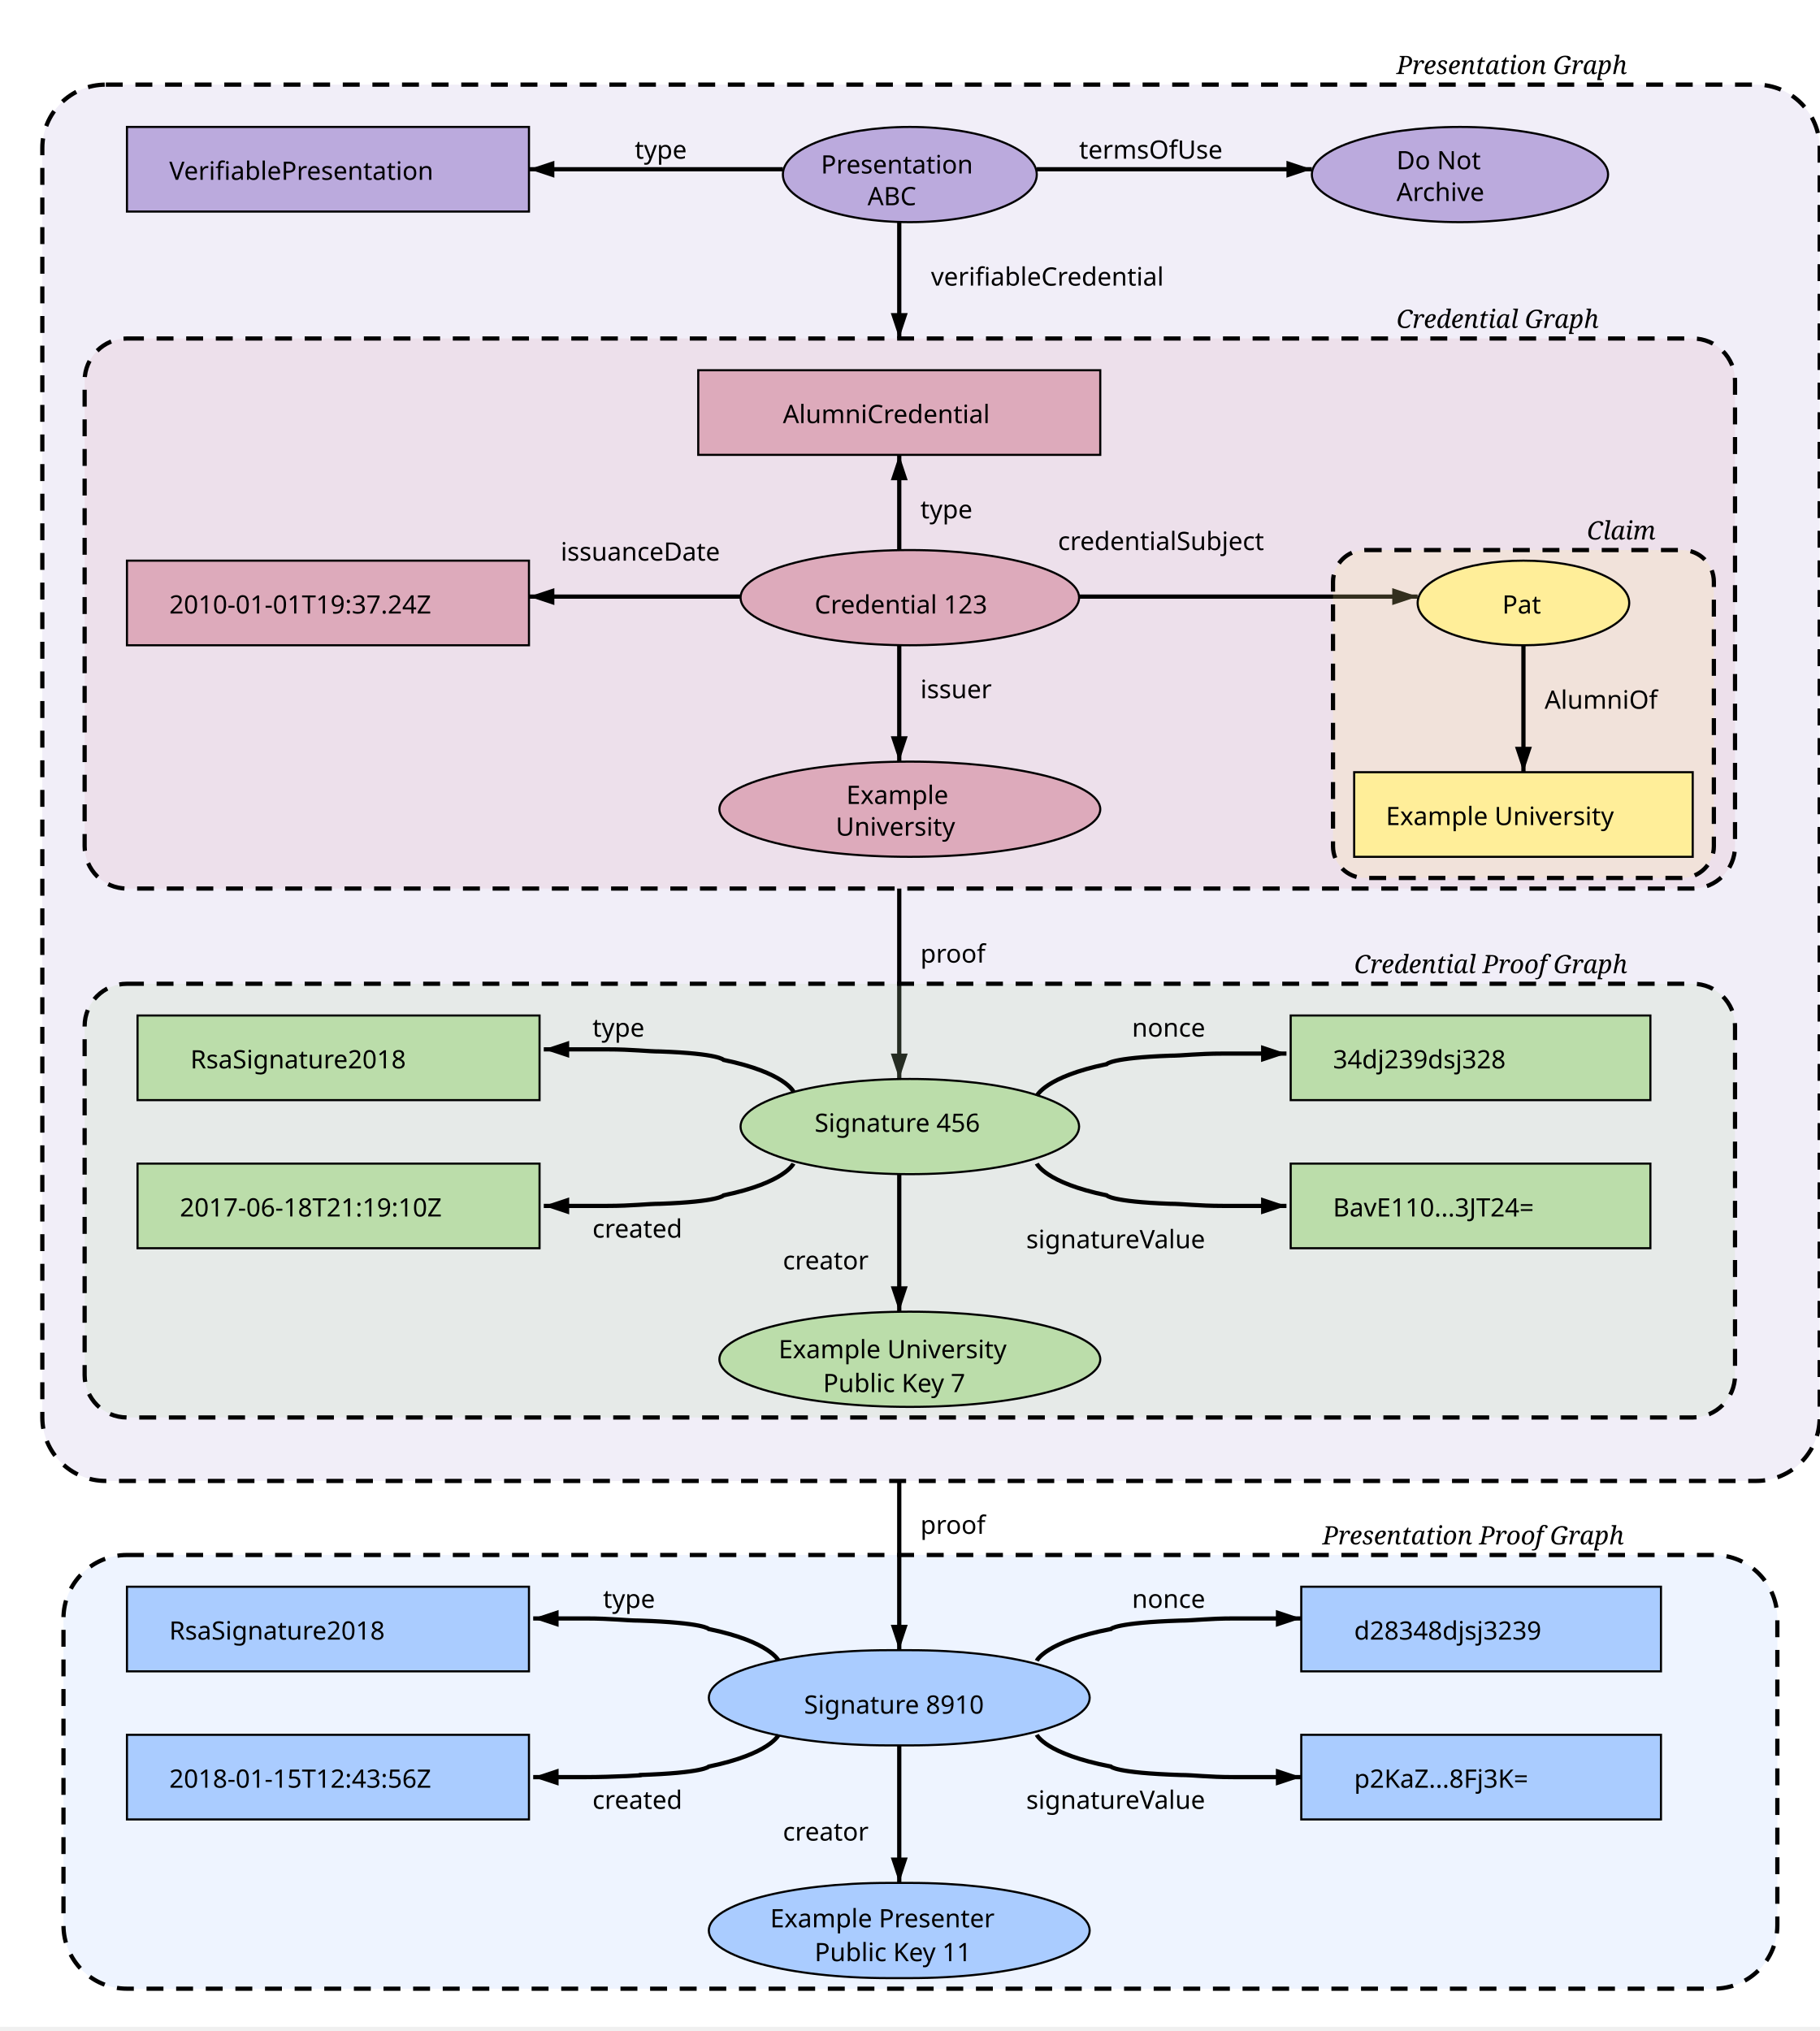
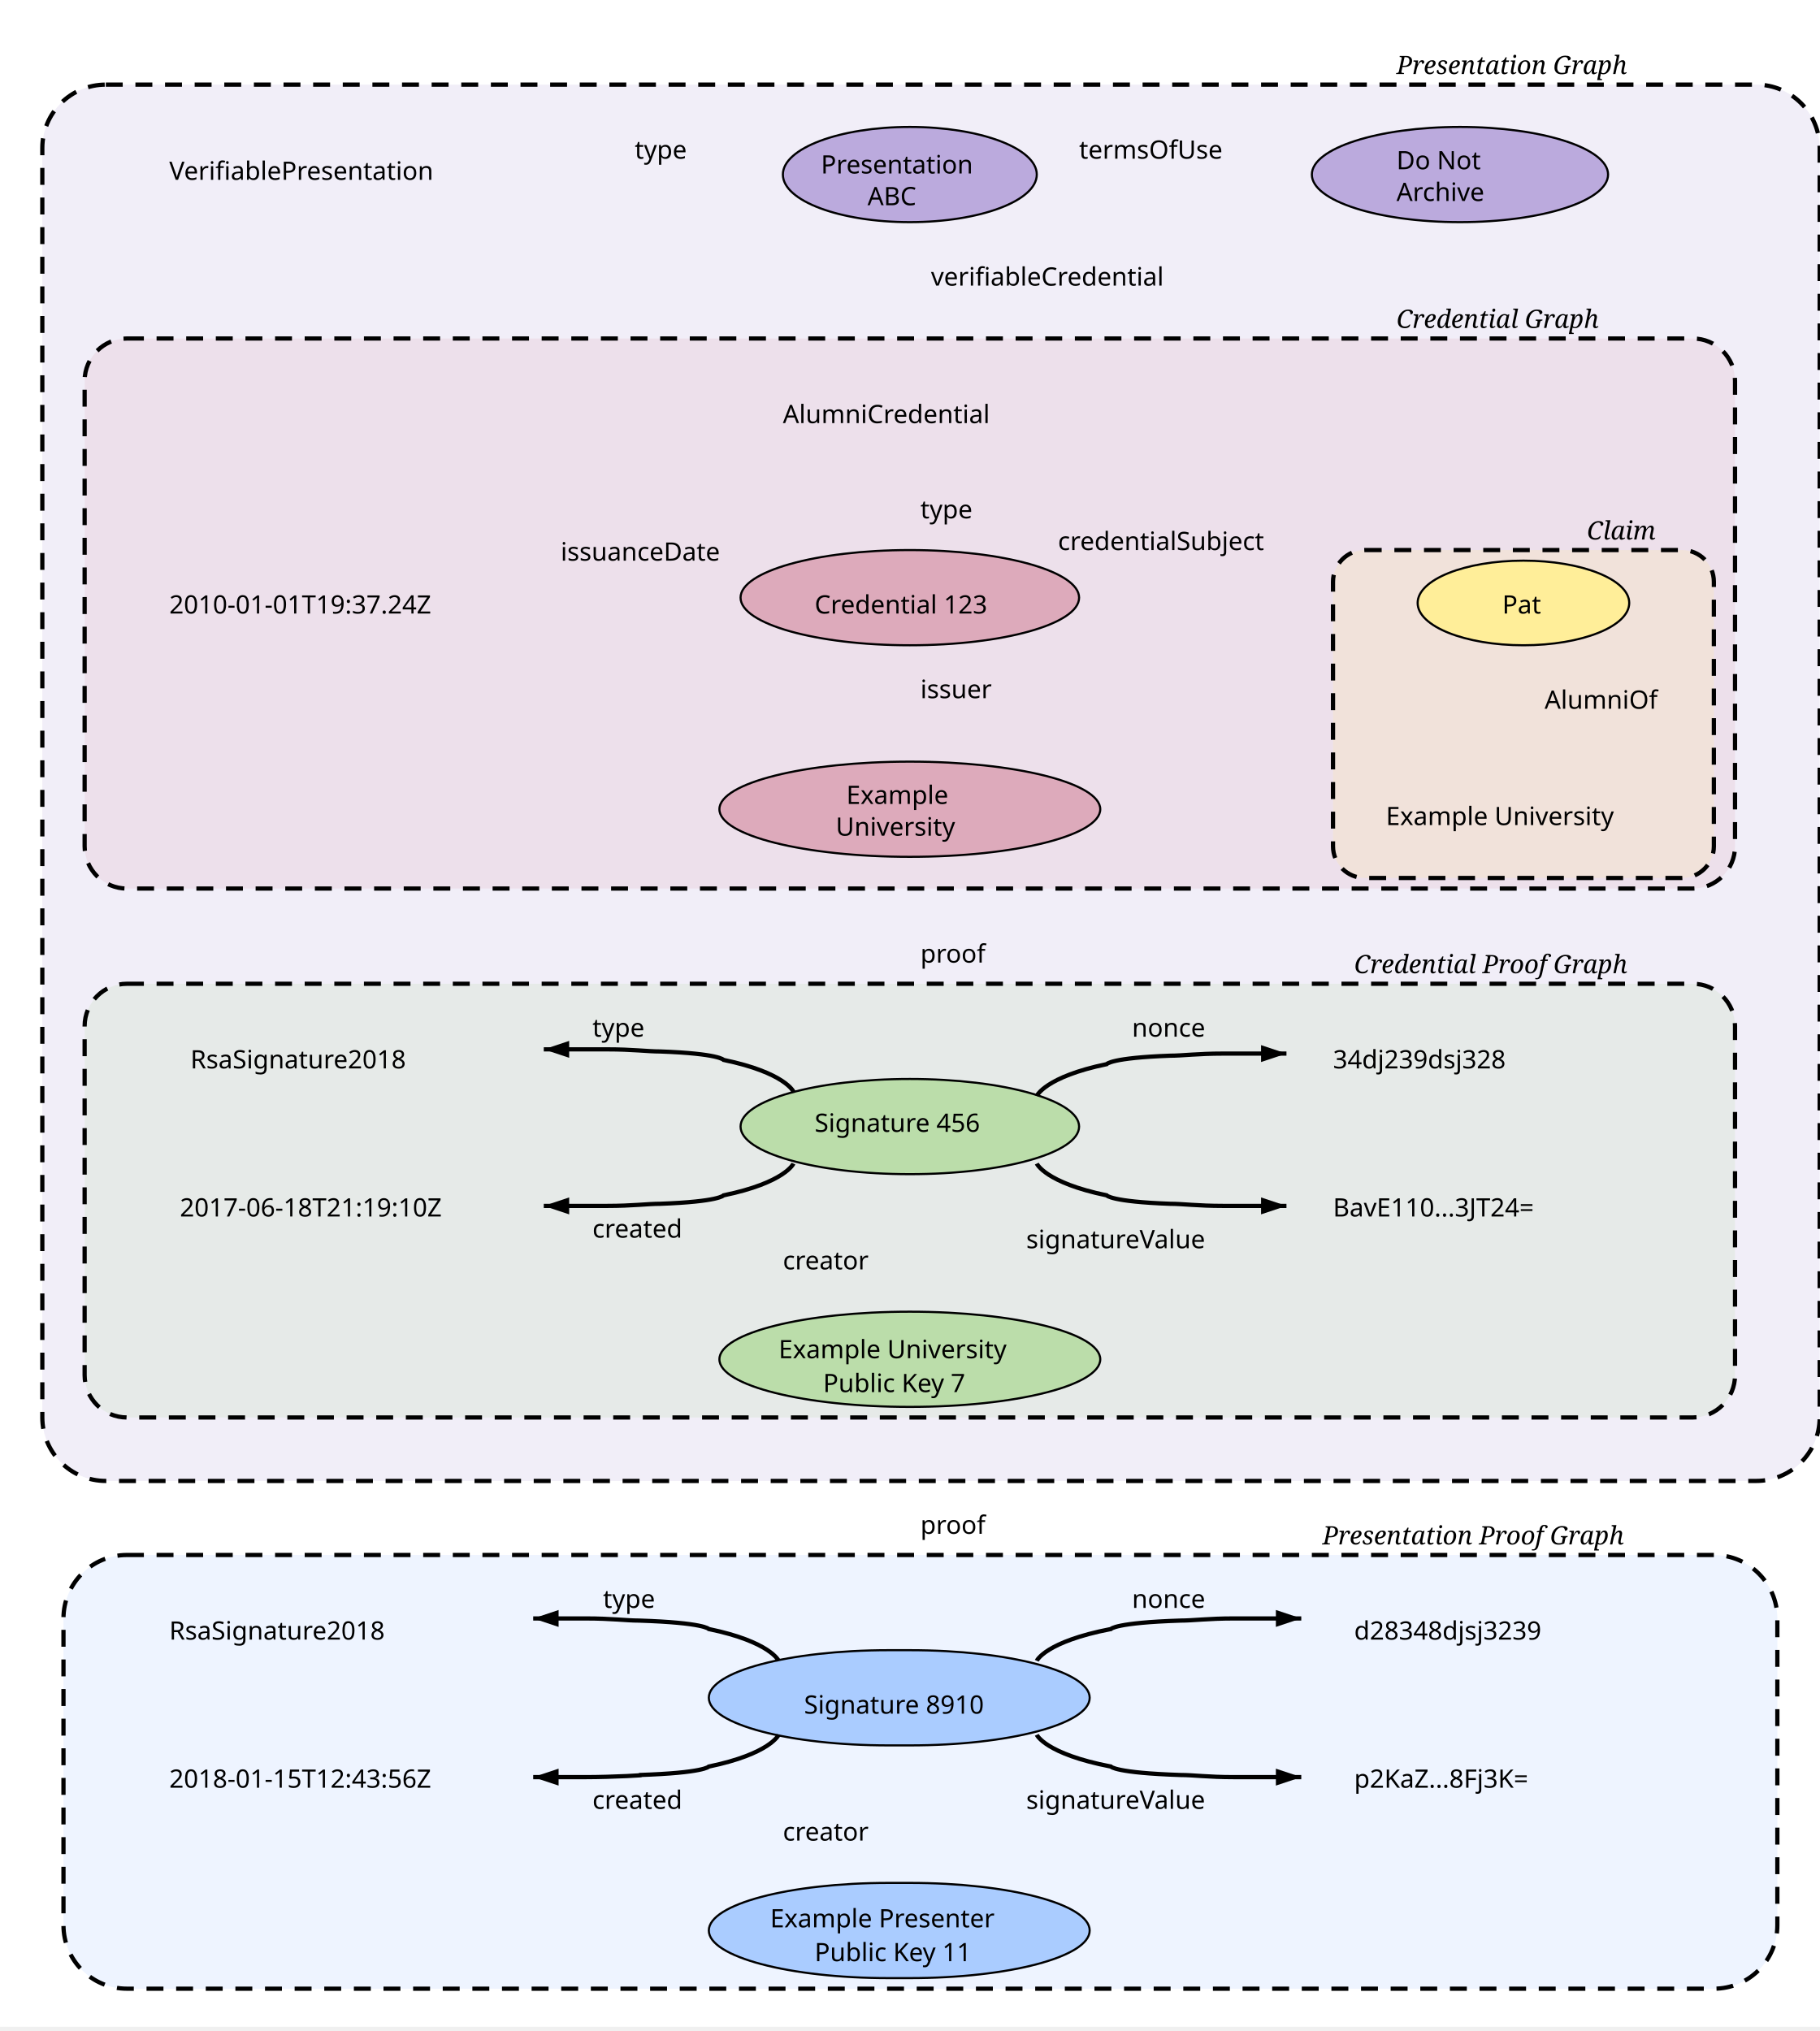
- <svg xmlns="http://www.w3.org/2000/svg" version="1.1" viewBox="0 0 860 960" fill="none">
+ <svg xmlns="http://www.w3.org/2000/svg" viewBox="0 0 860 960" fill="none">
  <defs>
+     <marker id="arrow" viewBox="0 0 6 4" refX="6" refY="2" fill="#000" markerWidth="6" markerHeight="4" orient="auto">
+       <path d="M0 0v4l6-2z" />
+     </marker>
    <style>
-       rect { stroke-width: 1 ; stroke: #000}
- 		  .graph { stroke-width: 2; stroke-dasharray: 8,6; fill-opacity: 0.2}
- 			.graph-label {font-family: serif ; font-style: italic }
- 			line, .arcs { stroke: #000 ; stroke-width: 2; marker-end: url(#arrow) }
-   		text { fill: #000; font-size: 12 ; font-family: sans-serif }
- 			.presentation &gt; rect { fill: #bad}
- 			.credential &gt; rect { fill: #dab}
- 			.credential-proof &gt; rect { fill: #bda}
- 			.presentation-proof &gt; rect { fill: #acf}
- 			.claim &gt; rect { fill: #fe9}
- 		  .background { stroke: none; fill: #fff}
- 
-   	</style>
-     <marker id="arrow" viewBox="0 0 6 4" refX="6" refY="2" fill="#000" markerWidth="6" markerHeight="4" orient="auto">
-       <path d="M0 0v4l6 -2z" />
-     </marker>
+    rect{stroke-width:1;stroke:#000}.graph{stroke-width:2;stroke-dasharray:8,6;fill-opacity:.2}.graph-label{font-family:serif;font-style:italic}.arcs,line{stroke:#000;stroke-width:2;marker-end:url(#arrow)}text{fill:#000;font-size:12;font-family:sans-serif}.presentation&gt;rect{fill:#bad}.credential&gt;rect{fill:#dab}.credential-proof&gt;rect{fill:#bda}.presentation-proof&gt;rect{fill:#acf}.claim&gt;rect{fill:#fe9}
+   </style>
  </defs>
-   <rect class="background" width="864" height="958" />
+   <path style="stroke:none;fill:#fff" d="M0 0h864v958H0z" />
  <g class="presentation">
    <text class="graph-label" x="660" y="35">Presentation Graph</text>
    <rect x="20" y="40" rx="30" width="840" height="660" class="graph" />
    <rect x="370" y="60" rx="60" width="120" ry="25" height="45" />
    <text x="388" y="82">Presentation
      <tspan x="410" dy="15">ABC</tspan>
    </text>
-     <line x1="370" y1="80" x2="250" y2="80" />
+     <path d="M370 80H250" />
    <text x="300" y="75">type</text>
-     <rect x="60" y="60" width="190" height="40" />
+     <path d="M60 60h190v40H60z" />
    <text x="80" y="85">VerifiablePresentation</text>
-     <line x1="490" y1="80" x2="620" y2="80" />
+     <path d="M490 80h130" />
    <text x="510" y="75">termsOfUse</text>
    <rect x="620" y="60" rx="70" ry="25" width="140" height="45" />
    <text x="660" y="80">Do Not
		    <tspan x="660" dy="15">Archive</tspan>
    </text>
  </g>
-   <line x1="425" y1="105" x2="425" y2="160" />
+   <path d="M425 105v55" />
  <text x="440" y="135">verifiableCredential</text>
-   <g>
-     <g class="credential">
-       <text class="graph-label" x="660" y="155">Credential Graph</text>
-       <rect x="40" y="160" rx="20" width="780" height="260" class="graph" />
-       <rect x="350" y="260" rx="80" width="160" ry="25" height="45" />
-       <text x="385" y="290">Credential 123</text>
-       <line x1="350" y1="282" x2="250" y2="282" />
-       <text x="265" y="265">issuanceDate</text>
-       <rect x="60" y="265" width="190" height="40" />
-       <text x="80" y="290">2010-01-01T19:37.24Z</text>
-       <line x1="425" y1="260" x2="425" y2="215" />
-       <text x="435" y="245">type</text>
-       <rect x="330" y="175" width="190" height="40" />
-       <text x="370" y="200">AlumniCredential</text>
-       <line x1="510" y1="282" x2="670" y2="282" />
-       <text x="500" y="260">credentialSubject</text>
-       <g class="claim">
-         <rect x="630" y="260" width="180" height="155" class="graph" rx="15" />
-         <text x="750" y="255" class="graph-label">Claim</text>
-         <rect x="670" y="265" width="100" height="40" rx="50" ry="20" />
-         <text x="710" y="290">Pat</text>
-         <line x1="720" y1="305" x2="720" y2="365" />
-         <text x="730" y="335">AlumniOf</text>
-         <rect x="640" y="365" width="160" height="40" />
-         <text x="655" y="390" fill="#000">Example University</text>
-       </g>
-       <line x1="425" y1="305" x2="425" y2="360" />
-       <text x="435" y="330">issuer</text>
-       <rect x="340" y="360" rx="90" width="180" ry="25" height="45" />
-       <text x="400" y="380">Example
+   <g class="credential">
+     <text class="graph-label" x="660" y="155">Credential Graph</text>
+     <rect x="40" y="160" rx="20" width="780" height="260" class="graph" />
+     <rect x="350" y="260" rx="80" width="160" ry="25" height="45" />
+     <text x="385" y="290">Credential 123</text>
+     <path d="M350 282H250" />
+     <text x="265" y="265">issuanceDate</text>
+     <path d="M60 265h190v40H60z" />
+     <text x="80" y="290">2010-01-01T19:37.24Z</text>
+     <path d="M425 260v-45" />
+     <text x="435" y="245">type</text>
+     <path d="M330 175h190v40H330z" />
+     <text x="370" y="200">AlumniCredential</text>
+     <path d="M510 282h160" />
+     <text x="500" y="260">credentialSubject</text>
+     <g class="claim">
+       <rect x="630" y="260" width="180" height="155" class="graph" rx="15" />
+       <text x="750" y="255" class="graph-label">Claim</text>
+       <rect x="670" y="265" width="100" height="40" rx="50" ry="20" />
+       <text x="710" y="290">Pat</text>
+       <path d="M720 305v60" />
+       <text x="730" y="335">AlumniOf</text>
+       <path d="M640 365h160v40H640z" />
+       <text x="655" y="390" fill="#000">Example University</text>
+     </g>
+     <path d="M425 305v55" />
+     <text x="435" y="330">issuer</text>
+     <rect x="340" y="360" rx="90" width="180" ry="25" height="45" />
+     <text x="400" y="380">Example
						<tspan x="395" dy="15">University</tspan>
-       </text>
-     </g>
-     <line x1="425" y1="420" x2="425" y2="510" />
-     <text x="435" y="455">proof</text>
-     <g class="credential-proof">
-       <text class="graph-label" x="640" y="460">Credential Proof Graph</text>
-       <rect x="40" y="465" rx="20" width="780" height="205" class="graph" />
-       <rect x="350" y="510" width="160" height="45" rx="80" ry="25" />
-       <text x="385" y="535">Signature 456</text>
-       <path class="arcs" d="m375 516c0 0 -4 -9 -33 -15c0 0 -2 -3 -30 -4c-6 0 -13 -1 -25 -1h-30" />
-       <text x="280" y="490">type</text>
-       <rect x="65" y="480" height="40" width="190" />
-       <text x="90" y="505">RsaSignature2018</text>
-       <path class="arcs" d="m375 550c0 0 -4 9 -33 15c0 0 -2 3 -30 4c-6 0 -13 1 -25 1h-30" />
-       <text x="280" y="585">created</text>
-       <rect x="65" y="550" width="190" height="40" />
-       <text x="85" y="575">2017-06-18T21:19:10Z</text>
-       <path class="arcs" d="m490 518c0 0 4 -9 33 -15c0 0 2 -3 30 -4c6 0 13 -1 25 -1h30" />
-       <text x="535" y="490">nonce</text>
-       <rect x="610" y="480" width="170" height="40" />
-       <text x="630" y="505">34dj239dsj328</text>
-       <path class="arcs" d="m490 550c0 0 4 9 33 15c0 0 2 3 30 4c6 0 13 1 25 1h30" />
-       <text x="485" y="590">signatureValue</text>
-       <rect x="610" y="550" width="170" height="40" />
-       <text x="630" y="575">BavE110...3JT24=</text>
-       <line x1="425" y1="555" x2="425" y2="620" />
-       <text x="370" y="600">creator</text>
-       <rect x="340" y="620" rx="90" width="180" ry="25" height="45" />
-       <text x="368" y="642">Example University
+     </text>
+   </g>
+   <path d="M425 420v90" />
+   <text x="435" y="455">proof</text>
+   <g class="credential-proof">
+     <text class="graph-label" x="640" y="460">Credential Proof Graph</text>
+     <rect x="40" y="465" rx="20" width="780" height="205" class="graph" />
+     <rect x="350" y="510" width="160" height="45" rx="80" ry="25" />
+     <text x="385" y="535">Signature 456</text>
+     <path class="arcs" d="M375 516s-4-9-33-15c0 0-2-3-30-4-6 0-13-1-25-1h-30" />
+     <text x="280" y="490">type</text>
+     <path d="M65 480h190v40H65z" />
+     <text x="90" y="505">RsaSignature2018</text>
+     <path class="arcs" d="M375 550s-4 9-33 15c0 0-2 3-30 4-6 0-13 1-25 1h-30" />
+     <text x="280" y="585">created</text>
+     <path d="M65 550h190v40H65z" />
+     <text x="85" y="575">2017-06-18T21:19:10Z</text>
+     <path class="arcs" d="M490 518s4-9 33-15c0 0 2-3 30-4 6 0 13-1 25-1h30" />
+     <text x="535" y="490">nonce</text>
+     <path d="M610 480h170v40H610z" />
+     <text x="630" y="505">34dj239dsj328</text>
+     <path class="arcs" d="M490 550s4 9 33 15c0 0 2 3 30 4 6 0 13 1 25 1h30" />
+     <text x="485" y="590">signatureValue</text>
+     <path d="M610 550h170v40H610z" />
+     <text x="630" y="575">BavE110...3JT24=</text>
+     <path d="M425 555v65" />
+     <text x="370" y="600">creator</text>
+     <rect x="340" y="620" rx="90" width="180" ry="25" height="45" />
+     <text x="368" y="642">Example University
			    <tspan x="389" dy="16">Public Key 7</tspan>
-       </text>
-     </g>
+     </text>
  </g>
  <g class="presentation-proof">
    <text class="graph-label" x="625" y="730">Presentation Proof Graph</text>
    <rect class="graph" x="30" y="735" rx="30" width="810" height="205" />
-     <line x1="425" y1="700" x2="425" y2="780" />
+     <path d="M425 700v80" />
    <text x="435" y="725">proof</text>
    <rect x="335" y="780" rx="85" ry="25" width="180" height="45" />
    <text x="380" y="810">Signature 8910</text>
-     <path class="arcs" d="m368 785c0 0 -4 -9 -33 -15c0 0 -2 -3 -33 -4c-6 0 -13 -1 -25 -1h-25" />
+     <path class="arcs" d="M368 785s-4-9-33-15c0 0-2-3-33-4-6 0-13-1-25-1h-25" />
    <text x="285" y="760">type</text>
-     <rect x="60" y="750" width="190" height="40" />
+     <path d="M60 750h190v40H60z" />
    <text x="80" y="775">RsaSignature2018</text>
-     <path class="arcs" d="m368 820c0 0 -4 9 -33 15c0 0 -2 3 -33 4c6 0 -13 1 -25 1h-25" />
+     <path class="arcs" d="M368 820s-4 9-33 15c0 0-2 3-33 4 6 0-13 1-25 1h-25" />
    <text x="280" y="855">created</text>
-     <rect x="60" y="820" width="190" height="40" />
+     <path d="M60 820h190v40H60z" />
    <text x="80" y="845">2018-01-15T12:43:56Z</text>
-     <path class="arcs" d="m490 785c0 0 4 -9 35 -15c0 0 2 -3 33 -4c6 0 13 -1 25 -1h32" />
+     <path class="arcs" d="M490 785s4-9 35-15c0 0 2-3 33-4 6 0 13-1 25-1h32" />
    <text x="535" y="760">nonce</text>
-     <rect x="615" y="750" width="170" height="40" />
+     <path d="M615 750h170v40H615z" />
    <text x="640" y="775">d28348djsj3239</text>
-     <path class="arcs" d="m490 820c0 0 4 9 35 15c0 0 2 3 33 4c6 0 13 1 25 1h32" />
+     <path class="arcs" d="M490 820s4 9 35 15c0 0 2 3 33 4 6 0 13 1 25 1h32" />
    <text x="485" y="855">signatureValue</text>
-     <rect x="615" y="820" width="170" height="40" />
+     <path d="M615 820h170v40H615z" />
    <text x="640" y="845">p2KaZ...8Fj3K=</text>
-     <line x1="425" x2="425" y1="825" y2="890" />
+     <path d="M425 825v65" />
    <text x="370" y="870">creator</text>
    <rect x="335" y="890" rx="85" ry="25" width="180" height="45" />
    <text x="364" y="911">Example Presenter
        <tspan x="385" dy="16">Public Key 11</tspan>
    </text>
  </g>
</svg>
